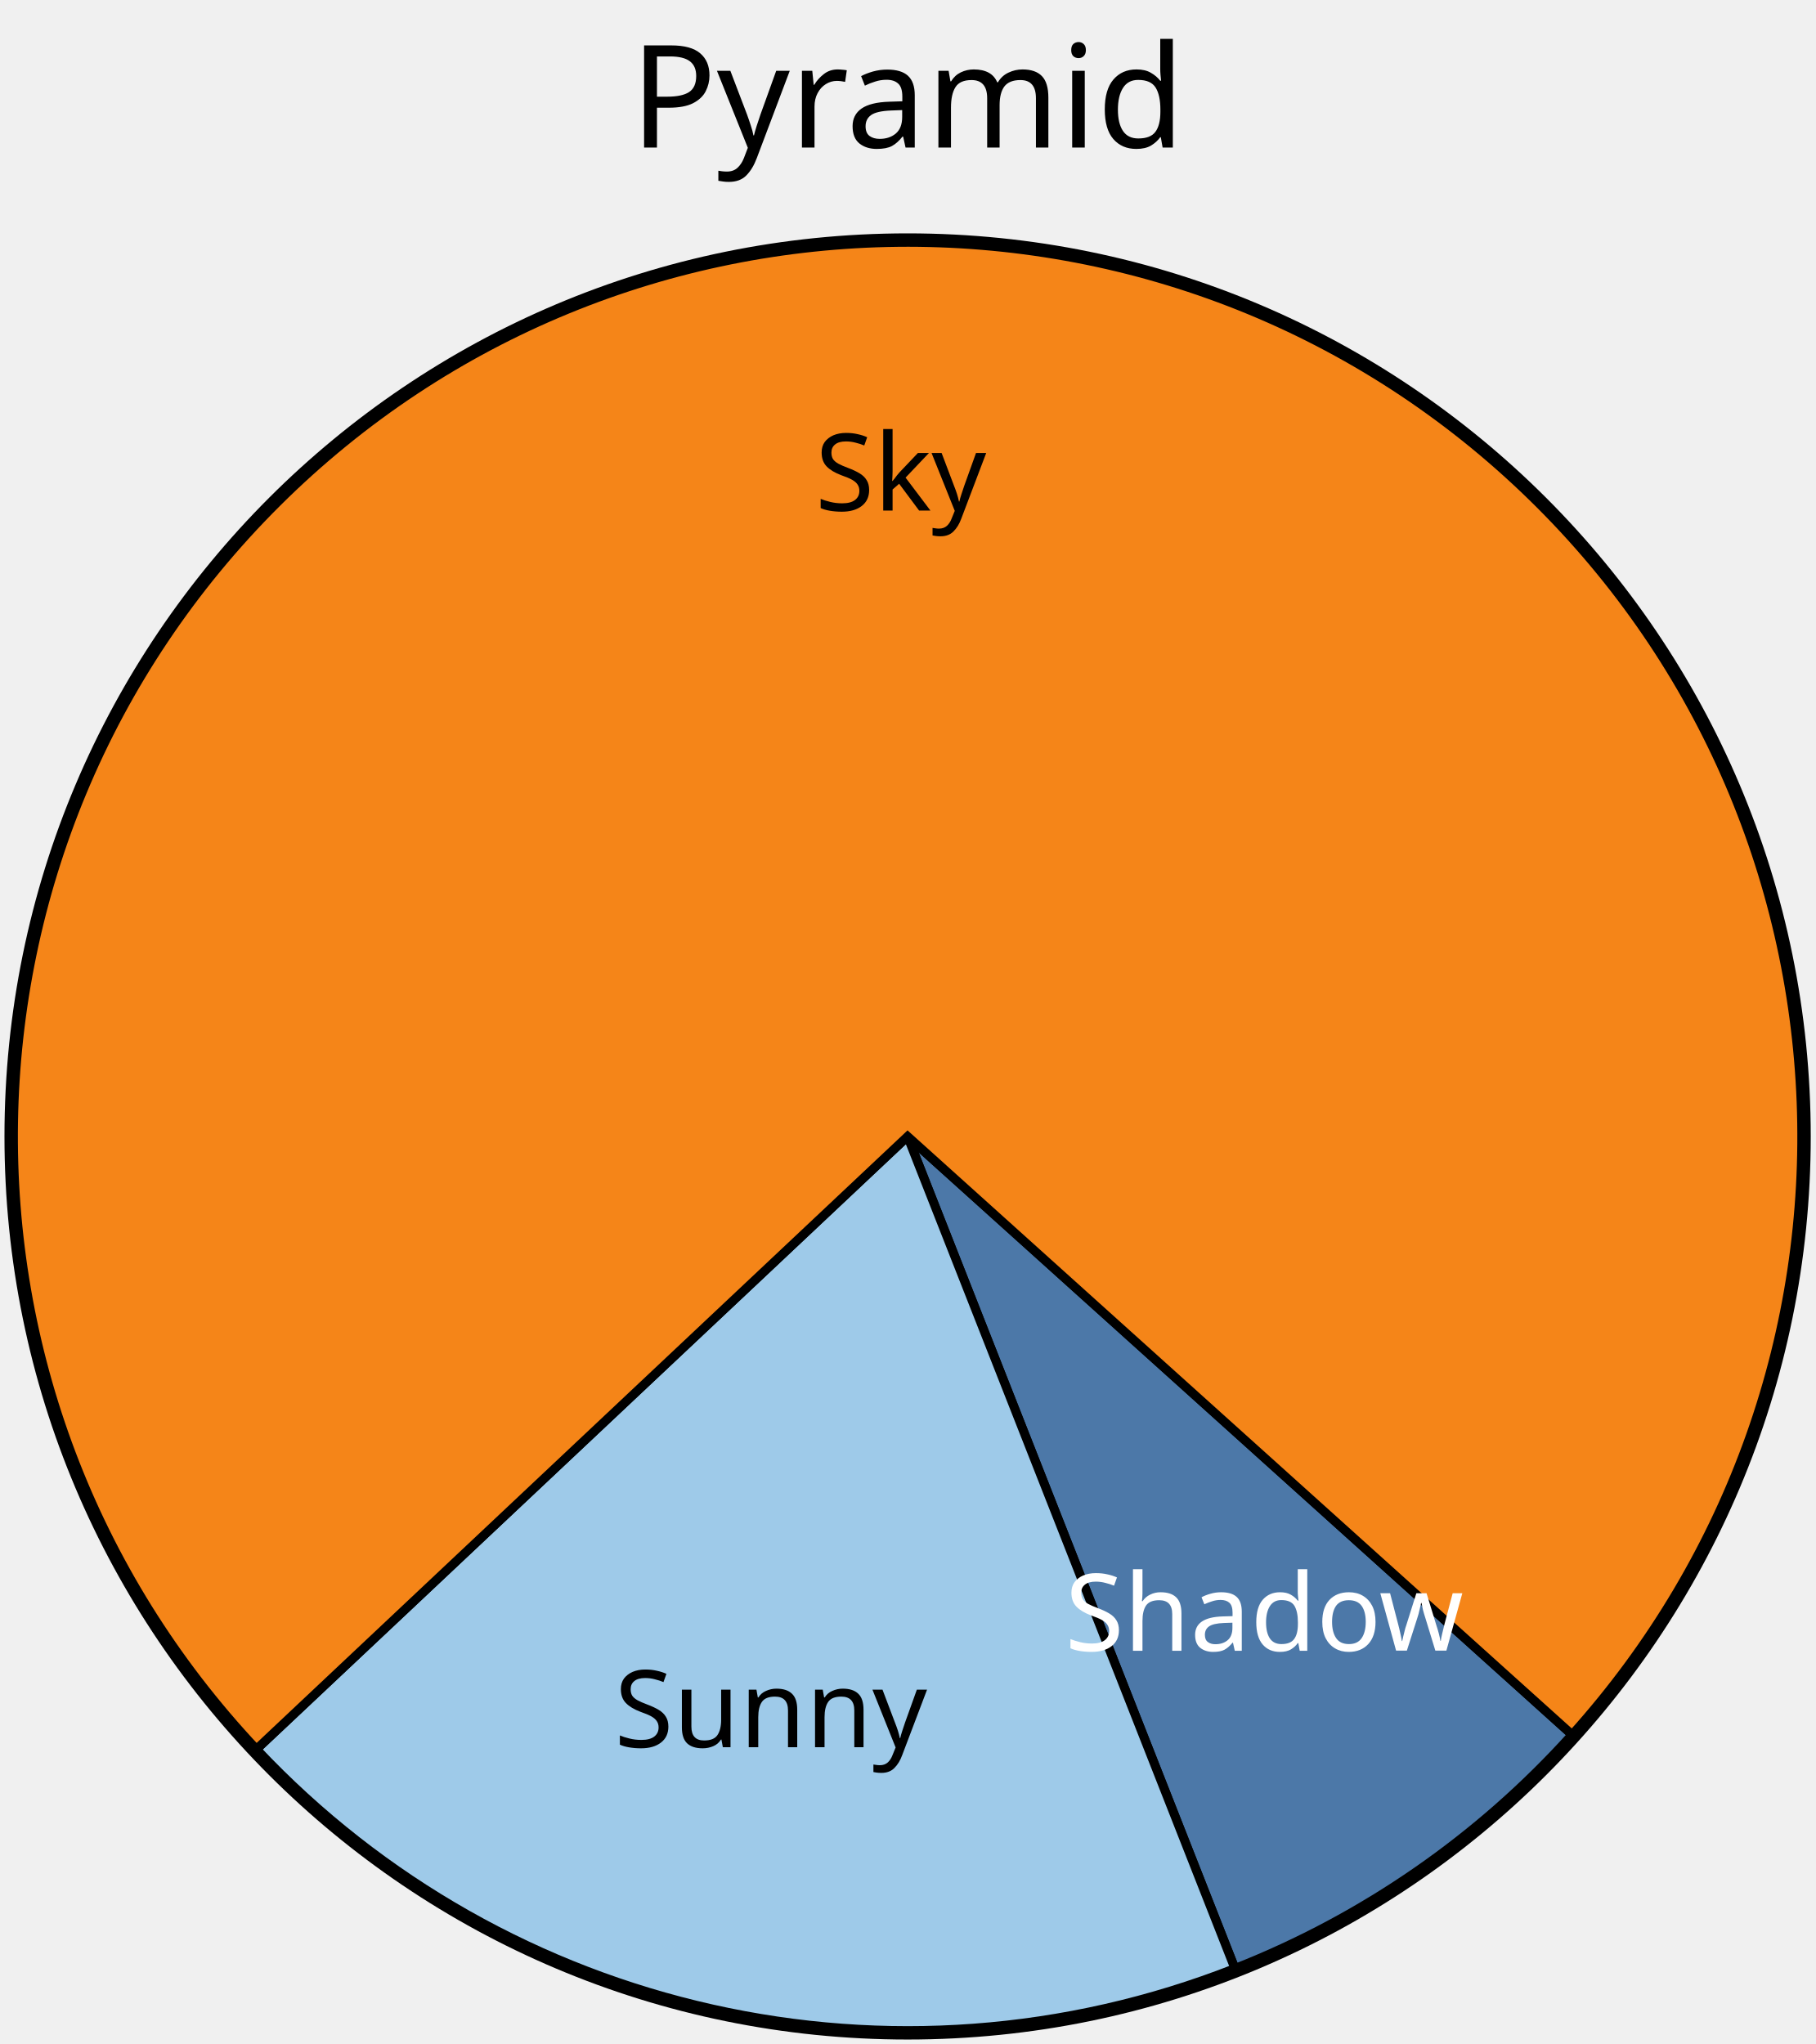
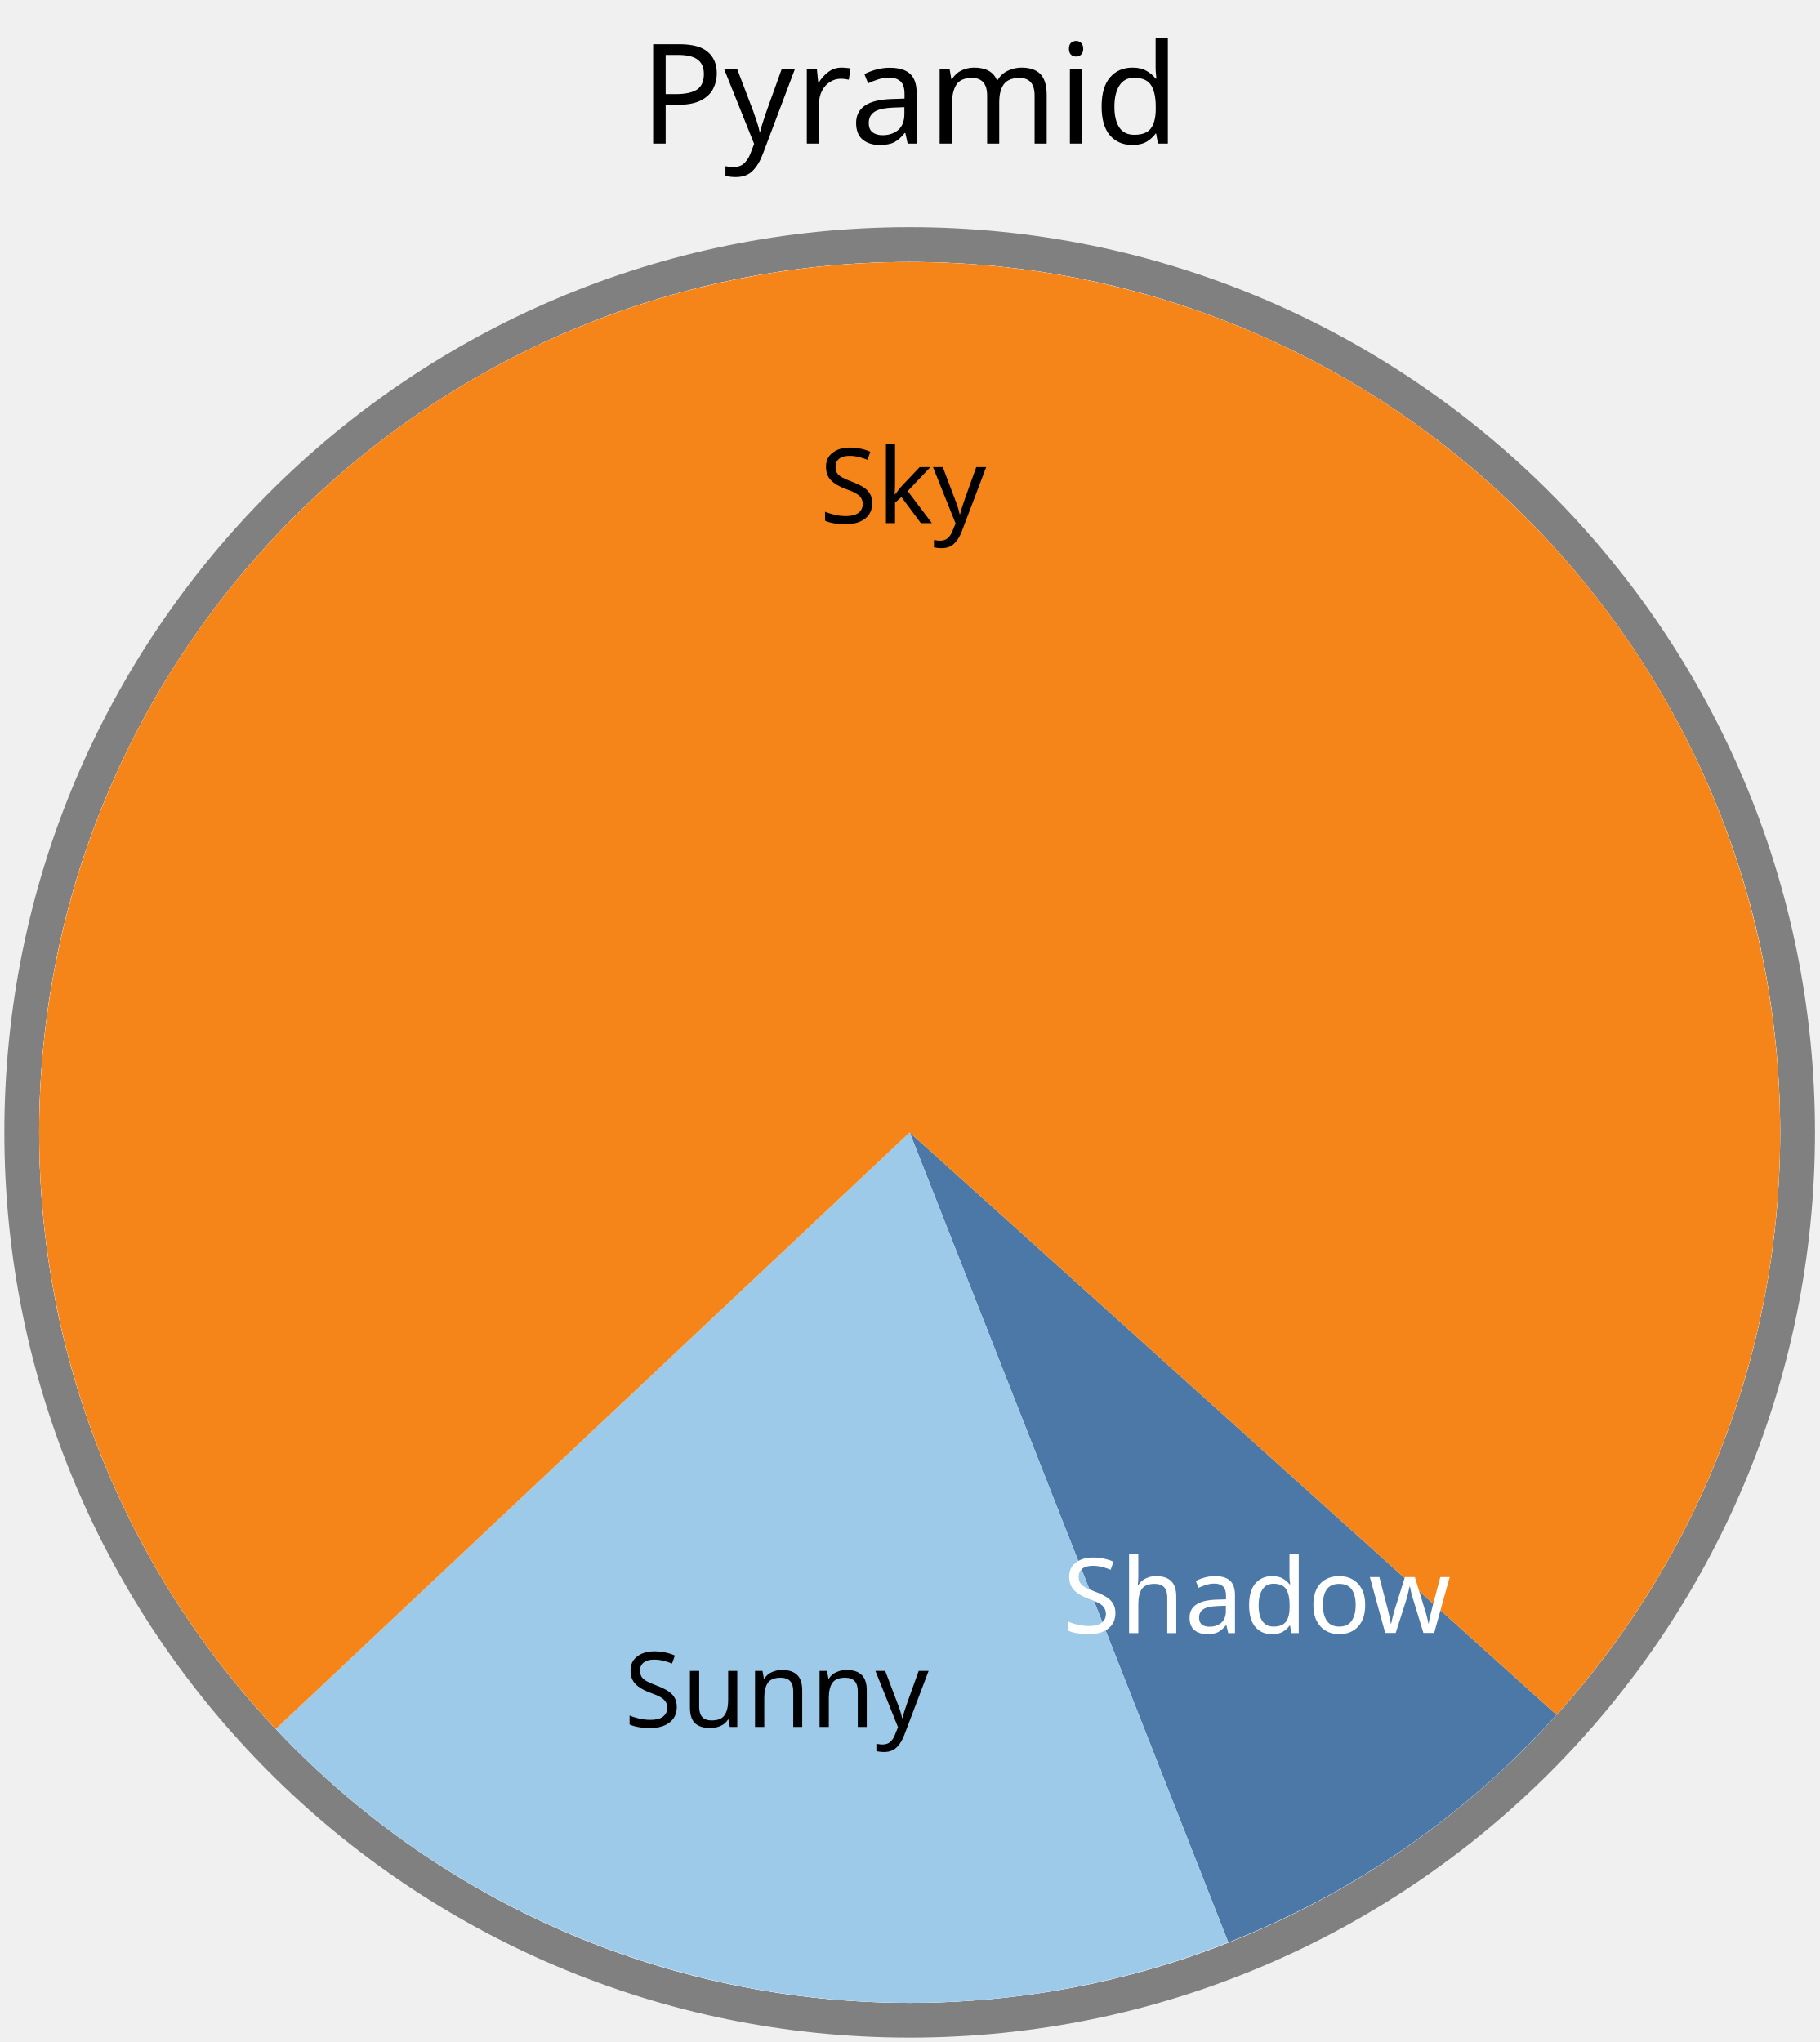
- <svg xmlns="http://www.w3.org/2000/svg" width="203" height="228.6" viewBox="0 0 203 228.6" transform="translate(0.5, 0.5)">
+ <svg xmlns="http://www.w3.org/2000/svg" width="209" height="234.6" viewBox="0 0 209 234.6" transform="translate(0.5, 0.5)">
  <g class="layout">
-     <g fill="black" font-family="sans-serif" font-size="16" text-anchor="middle" transform="translate(66.648,0)">
+     <g fill="black" font-family="sans-serif" font-size="16" text-anchor="middle" transform="translate(69.648,0)">
      <text y="16" x="34.352">Pyramid</text>
    </g>
    <g transform="translate(0,25.6)">
-       <g class="plot" clip-path="url(#id13)" transform="translate(101,101)">
-         <circle r="100.5" stroke="black" fill="none" class="frame" stroke-width="1" />
+       <g class="plot" clip-path="url(#id13)" transform="translate(104,104)">
+         <circle r="102" stroke="gray" fill="none" class="frame" stroke-width="4" />
        <defs>
          <clipPath>
-             <rect x="-101" y="-101" width="202" height="202" id="id13" />
+             <rect x="-104" y="-104" width="208" height="208" id="id13" />
          </clipPath>
        </defs>
-         <circle r="100.0" fill="white" class="area" />
-         <g stroke="black" stroke-width="1">
+         <g class="graphics">
+           <circle r="100.0" fill="white" />
          <path d="M 0 0 L 74.314 66.913 A 100 100 0 0 1 36.607 93.059 Z" class="slice" fill="#4c78a8" />
          <path d="M 0 0 L 36.607 93.059 A 100 100 0 0 1 -72.821 68.535 Z" class="slice" fill="#9ecae9" />
          <path d="M 0 0 L -72.821 68.535 A 100 100 0 1 1 74.314 66.913 Z" class="slice" fill="#f58518" />
        </g>
        <g class="labels" font-family="sans-serif" font-size="12" text-anchor="middle">
          <text x="39.887" y="57.524" fill="white">Shadow</text>
          <text x="-15.308" y="68.306" fill="black">Sunny</text>
          <text x="-0.772" y="-69.996" fill="black">Sky</text>
        </g>
      </g>
    </g>
  </g>
</svg>
